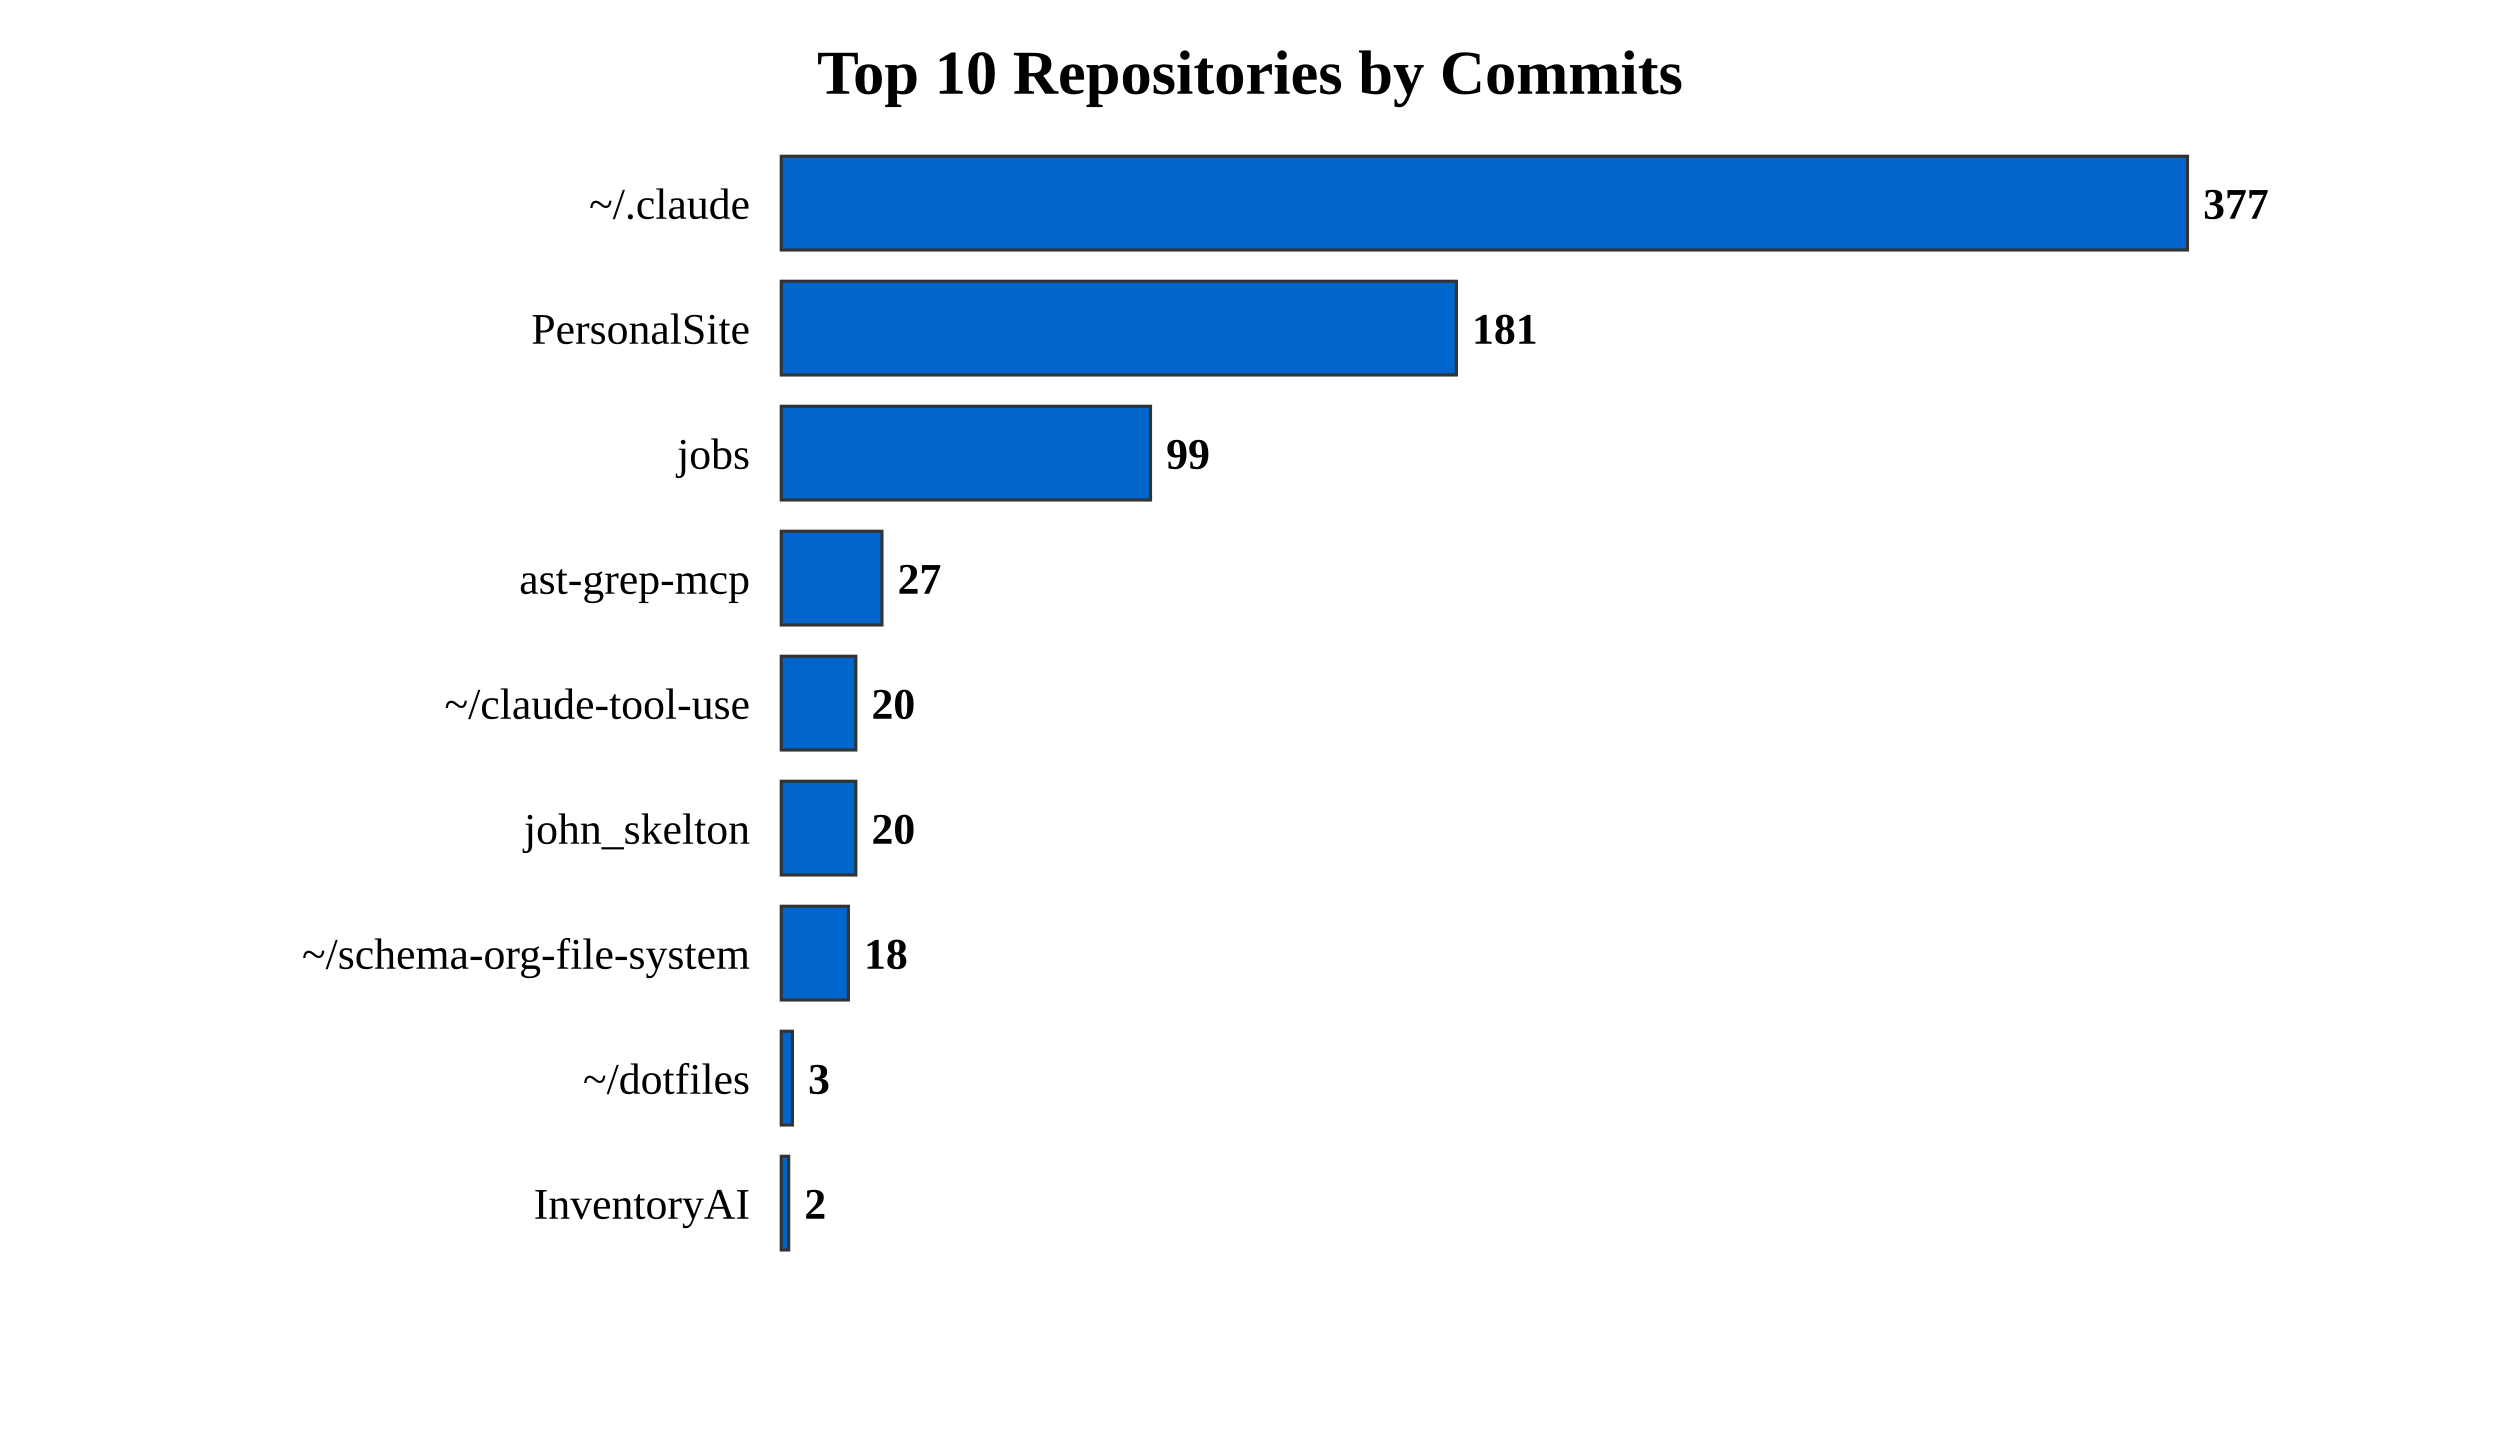
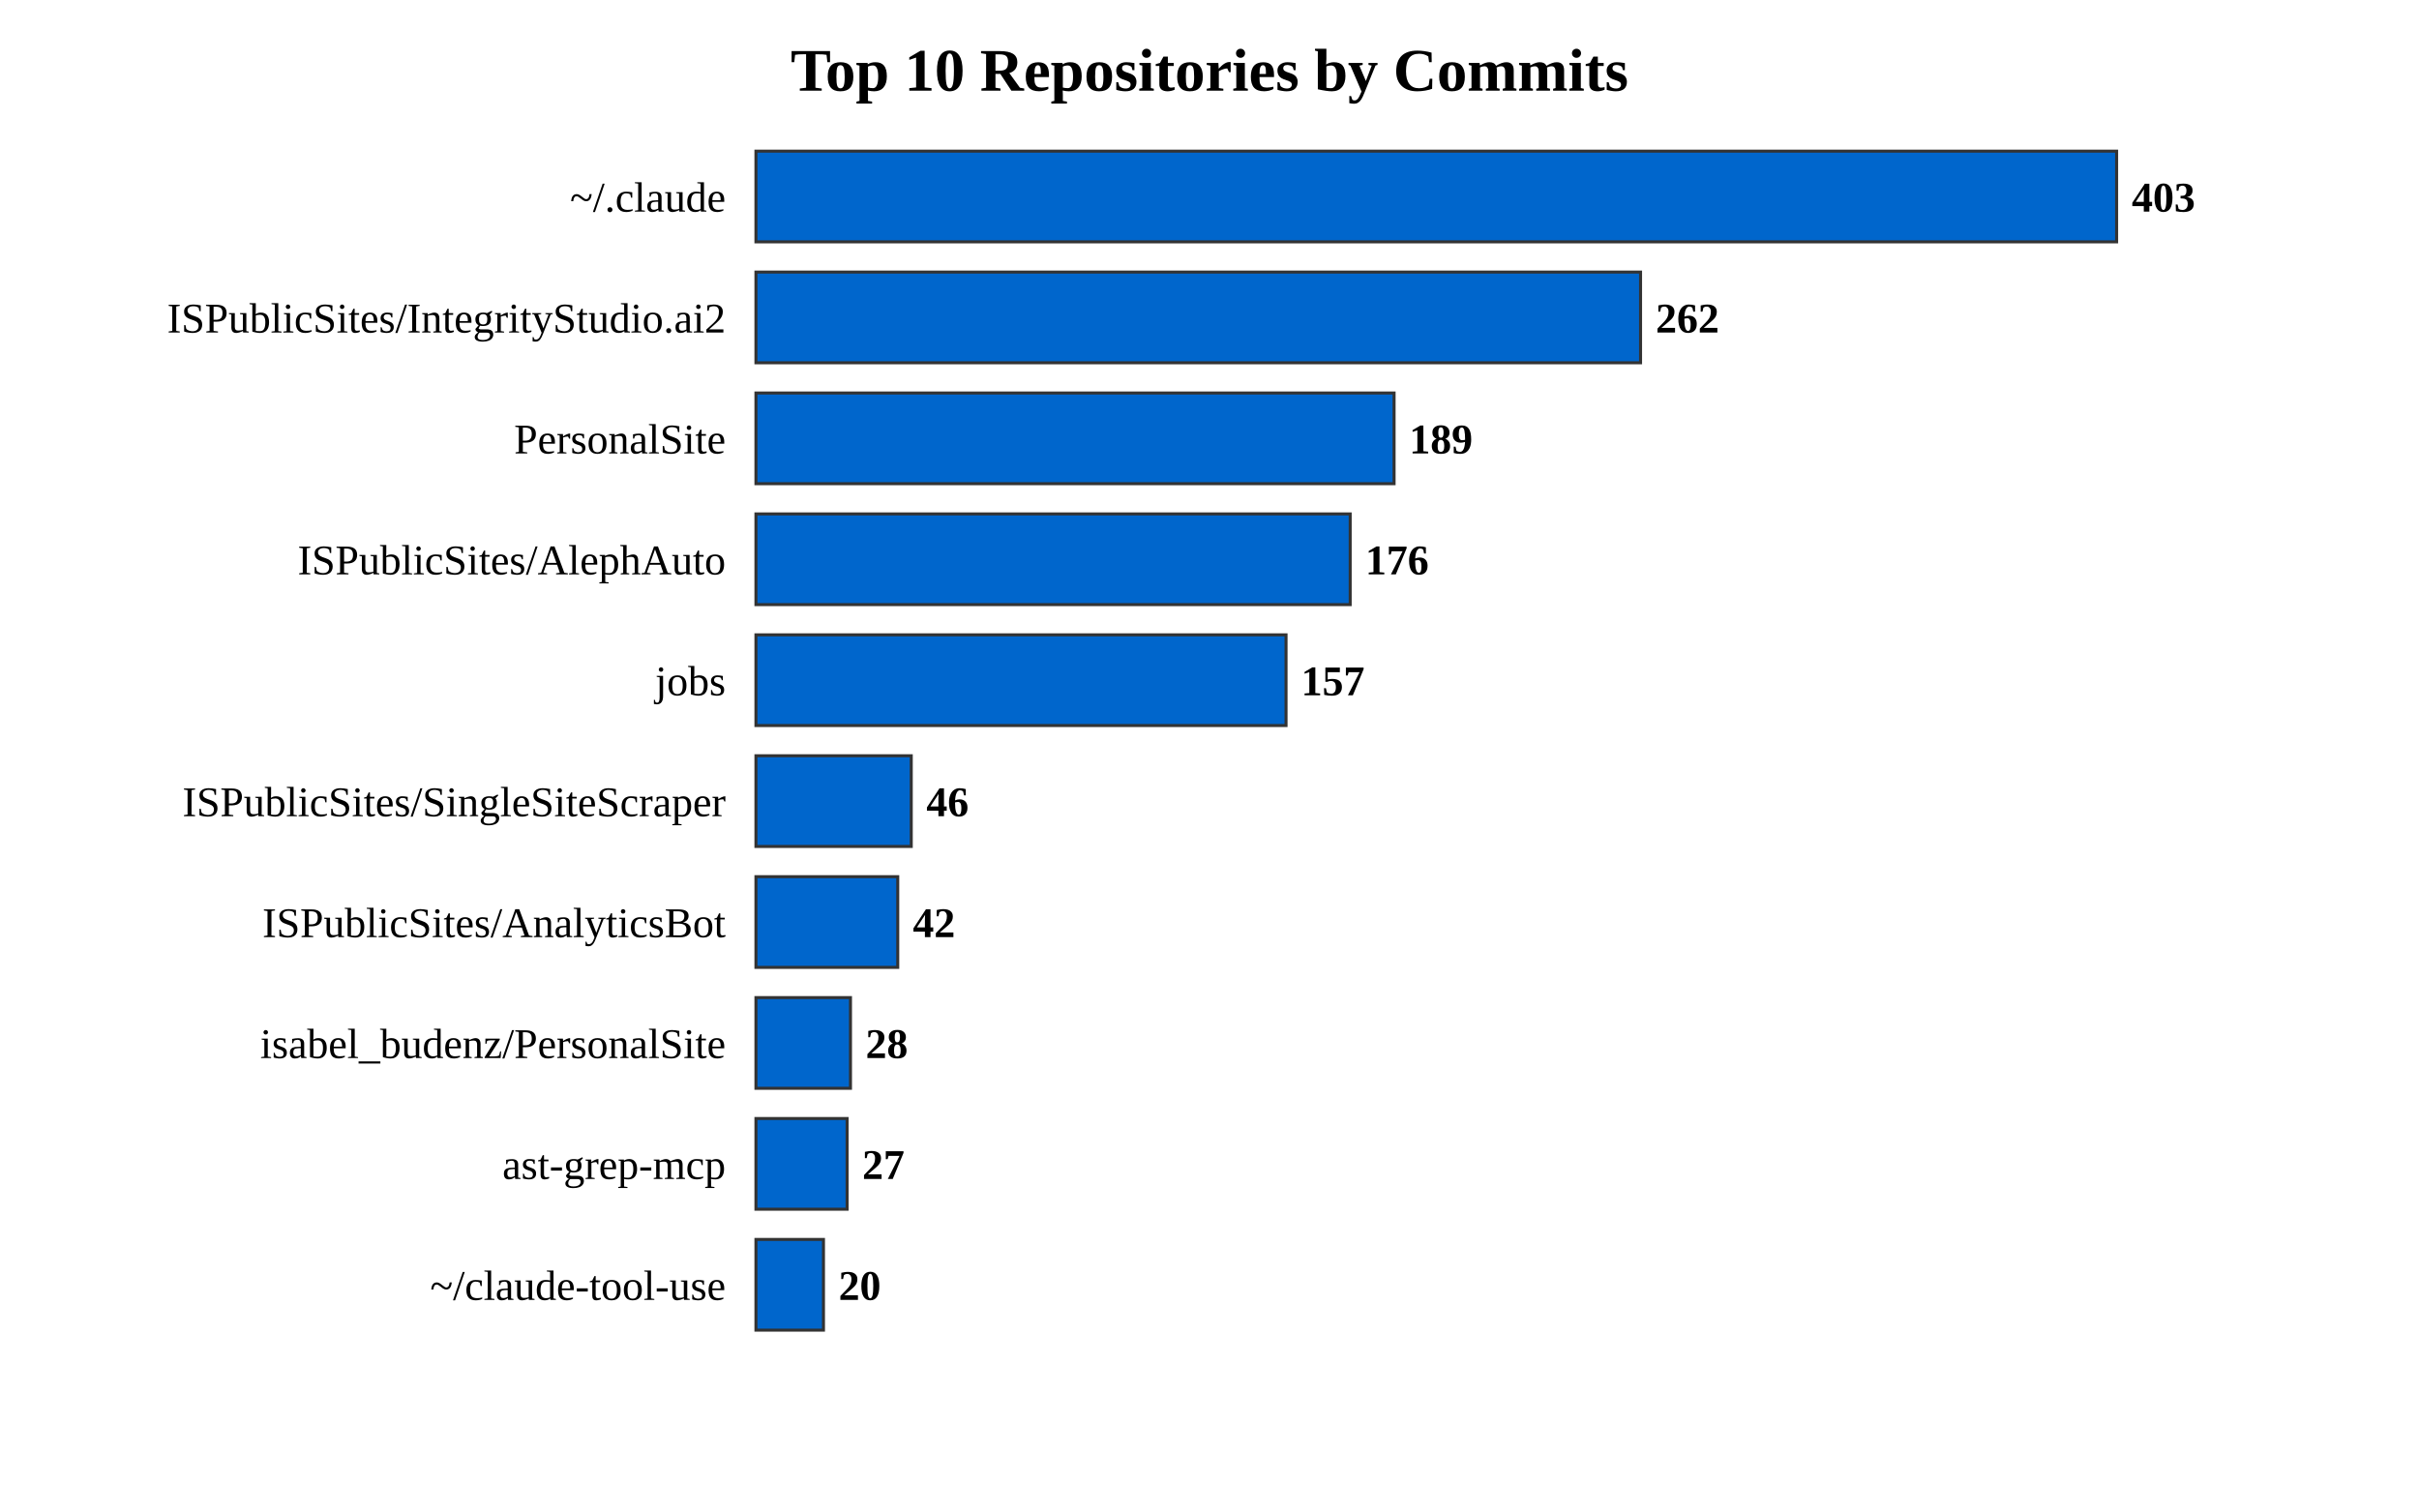
- <svg xmlns="http://www.w3.org/2000/svg" width="800" height="460">
+ <svg xmlns="http://www.w3.org/2000/svg" width="800" height="500">
  <text x="400.0" y="30" text-anchor="middle" font-size="20" font-weight="bold">Top 10 Repositories by Commits</text>
  <rect x="250" y="50" width="450.0" height="30" fill="#0066cc" stroke="#333" stroke-width="1" />
  <text x="240" y="70.0" text-anchor="end" font-size="14">~/.claude</text>
-   <text x="705.0" y="70.0" font-size="14" font-weight="bold">377</text>
-   <rect x="250" y="90" width="216.048" height="30" fill="#0066cc" stroke="#333" stroke-width="1" />
-   <text x="240" y="110.0" text-anchor="end" font-size="14">PersonalSite</text>
-   <text x="471.048" y="110.0" font-size="14" font-weight="bold">181</text>
-   <rect x="250" y="130" width="118.17" height="30" fill="#0066cc" stroke="#333" stroke-width="1" />
-   <text x="240" y="150.0" text-anchor="end" font-size="14">jobs</text>
-   <text x="373.17" y="150.0" font-size="14" font-weight="bold">99</text>
-   <rect x="250" y="170" width="32.228" height="30" fill="#0066cc" stroke="#333" stroke-width="1" />
-   <text x="240" y="190.0" text-anchor="end" font-size="14">ast-grep-mcp</text>
-   <text x="287.228" y="190.0" font-size="14" font-weight="bold">27</text>
-   <rect x="250" y="210" width="23.873" height="30" fill="#0066cc" stroke="#333" stroke-width="1" />
-   <text x="240" y="230.0" text-anchor="end" font-size="14">~/claude-tool-use</text>
-   <text x="278.873" y="230.0" font-size="14" font-weight="bold">20</text>
-   <rect x="250" y="250" width="23.873" height="30" fill="#0066cc" stroke="#333" stroke-width="1" />
-   <text x="240" y="270.0" text-anchor="end" font-size="14">john_skelton</text>
-   <text x="278.873" y="270.0" font-size="14" font-weight="bold">20</text>
-   <rect x="250" y="290" width="21.485" height="30" fill="#0066cc" stroke="#333" stroke-width="1" />
-   <text x="240" y="310.0" text-anchor="end" font-size="14">~/schema-org-file-system</text>
-   <text x="276.485" y="310.0" font-size="14" font-weight="bold">18</text>
-   <rect x="250" y="330" width="3.581" height="30" fill="#0066cc" stroke="#333" stroke-width="1" />
-   <text x="240" y="350.0" text-anchor="end" font-size="14">~/dotfiles</text>
-   <text x="258.581" y="350.0" font-size="14" font-weight="bold">3</text>
-   <rect x="250" y="370" width="2.387" height="30" fill="#0066cc" stroke="#333" stroke-width="1" />
-   <text x="240" y="390.0" text-anchor="end" font-size="14">InventoryAI</text>
-   <text x="257.387" y="390.0" font-size="14" font-weight="bold">2</text>
+   <text x="705.0" y="70.0" font-size="14" font-weight="bold">403</text>
+   <rect x="250" y="90" width="292.556" height="30" fill="#0066cc" stroke="#333" stroke-width="1" />
+   <text x="240" y="110.0" text-anchor="end" font-size="14">ISPublicSites/IntegrityStudio.ai2</text>
+   <text x="547.556" y="110.0" font-size="14" font-weight="bold">262</text>
+   <rect x="250" y="130" width="211.042" height="30" fill="#0066cc" stroke="#333" stroke-width="1" />
+   <text x="240" y="150.0" text-anchor="end" font-size="14">PersonalSite</text>
+   <text x="466.042" y="150.0" font-size="14" font-weight="bold">189</text>
+   <rect x="250" y="170" width="196.526" height="30" fill="#0066cc" stroke="#333" stroke-width="1" />
+   <text x="240" y="190.0" text-anchor="end" font-size="14">ISPublicSites/AlephAuto</text>
+   <text x="451.526" y="190.0" font-size="14" font-weight="bold">176</text>
+   <rect x="250" y="210" width="175.31" height="30" fill="#0066cc" stroke="#333" stroke-width="1" />
+   <text x="240" y="230.0" text-anchor="end" font-size="14">jobs</text>
+   <text x="430.31" y="230.0" font-size="14" font-weight="bold">157</text>
+   <rect x="250" y="250" width="51.365" height="30" fill="#0066cc" stroke="#333" stroke-width="1" />
+   <text x="240" y="270.0" text-anchor="end" font-size="14">ISPublicSites/SingleSiteScraper</text>
+   <text x="306.365" y="270.0" font-size="14" font-weight="bold">46</text>
+   <rect x="250" y="290" width="46.898" height="30" fill="#0066cc" stroke="#333" stroke-width="1" />
+   <text x="240" y="310.0" text-anchor="end" font-size="14">ISPublicSites/AnalyticsBot</text>
+   <text x="301.898" y="310.0" font-size="14" font-weight="bold">42</text>
+   <rect x="250" y="330" width="31.266" height="30" fill="#0066cc" stroke="#333" stroke-width="1" />
+   <text x="240" y="350.0" text-anchor="end" font-size="14">isabel_budenz/PersonalSite</text>
+   <text x="286.266" y="350.0" font-size="14" font-weight="bold">28</text>
+   <rect x="250" y="370" width="30.149" height="30" fill="#0066cc" stroke="#333" stroke-width="1" />
+   <text x="240" y="390.0" text-anchor="end" font-size="14">ast-grep-mcp</text>
+   <text x="285.149" y="390.0" font-size="14" font-weight="bold">27</text>
+   <rect x="250" y="410" width="22.333" height="30" fill="#0066cc" stroke="#333" stroke-width="1" />
+   <text x="240" y="430.0" text-anchor="end" font-size="14">~/claude-tool-use</text>
+   <text x="277.333" y="430.0" font-size="14" font-weight="bold">20</text>
</svg>
